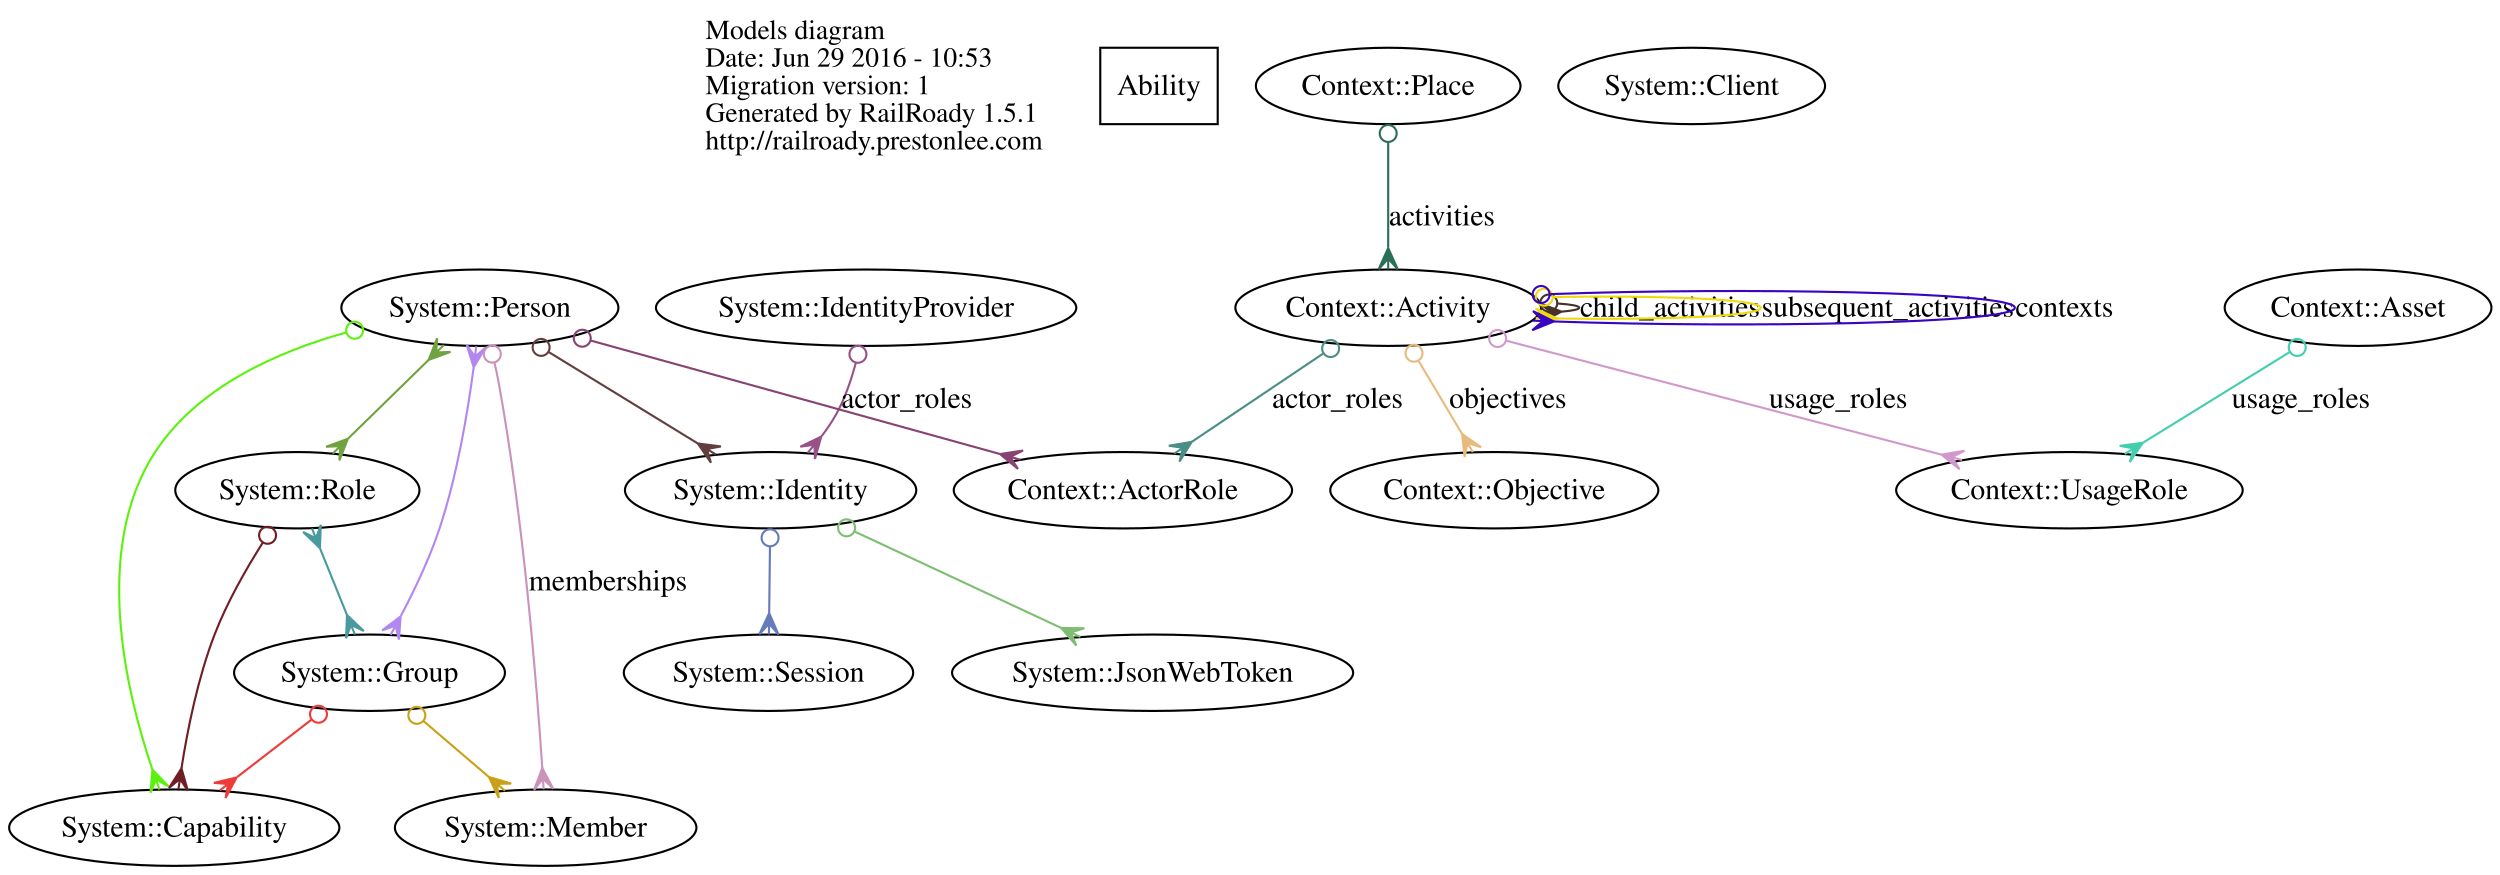
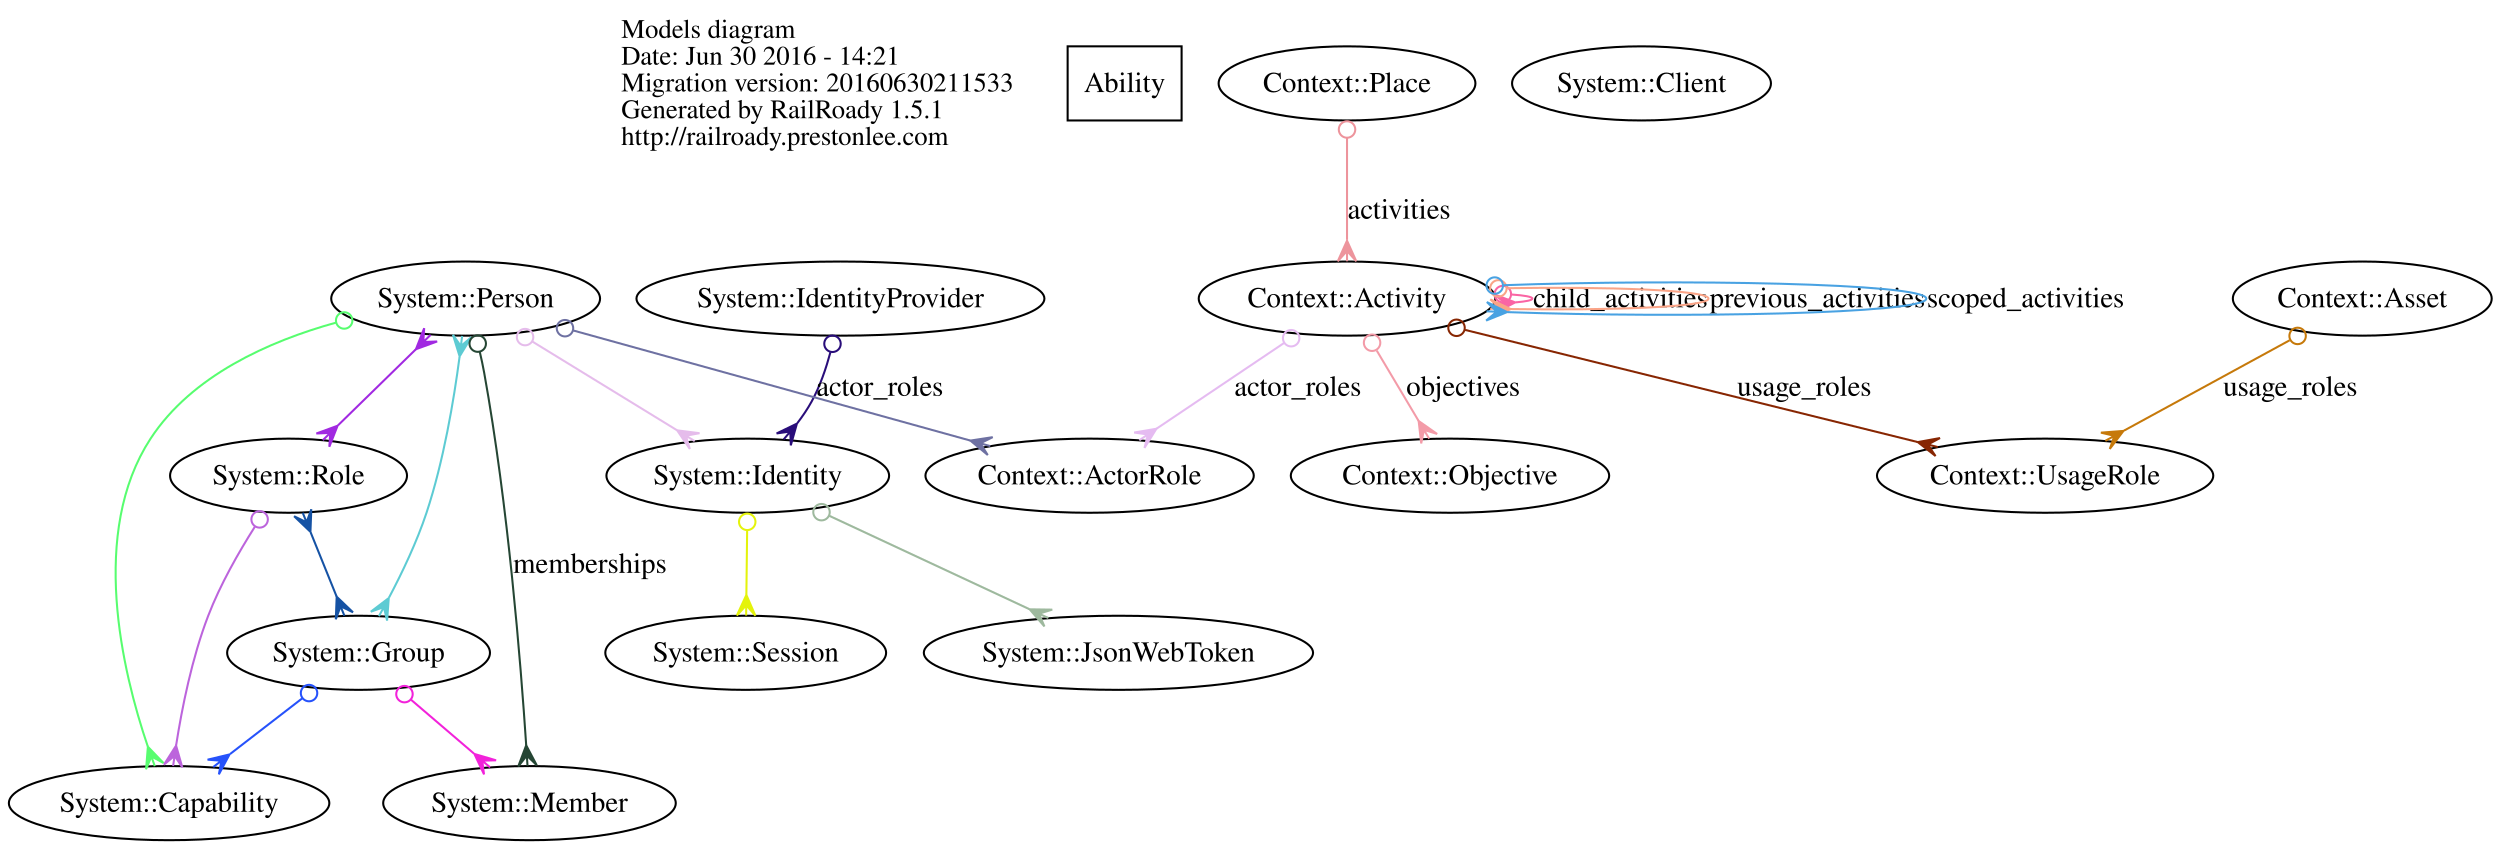
- <svg xmlns="http://www.w3.org/2000/svg" width="1178pt" height="412pt" viewBox="0.00 0.00 1177.58 412.00">
+ <svg xmlns="http://www.w3.org/2000/svg" width="1214pt" height="412pt" viewBox="0.00 0.00 1213.58 412.00">
  <g id="graph0" class="graph" transform="scale(1 1) rotate(0) translate(4 408)">
-     <polygon fill="none" stroke="none" points="-4,4 -4,-408 1173.58,-408 1173.58,4 -4,4" />
+     <polygon fill="none" stroke="none" points="-4,4 -4,-408 1209.58,-408 1209.58,4 -4,4" />
    <g id="node1" class="node">
-       <text text-anchor="start" x="328.185" y="-389.6" font-family="Times,serif" font-size="13.00">Models diagram</text>
-       <text text-anchor="start" x="328.185" y="-376.6" font-family="Times,serif" font-size="13.00">Date: Jun 29 2016 - 10:53</text>
-       <text text-anchor="start" x="328.185" y="-363.6" font-family="Times,serif" font-size="13.00">Migration version: 1</text>
-       <text text-anchor="start" x="328.185" y="-350.6" font-family="Times,serif" font-size="13.00">Generated by RailRoady 1.5.1</text>
-       <text text-anchor="start" x="328.185" y="-337.6" font-family="Times,serif" font-size="13.00">http://railroady.prestonlee.com</text>
+       <text text-anchor="start" x="297.456" y="-389.6" font-family="Times,serif" font-size="13.00">Models diagram</text>
+       <text text-anchor="start" x="297.456" y="-376.6" font-family="Times,serif" font-size="13.00">Date: Jun 30 2016 - 14:21</text>
+       <text text-anchor="start" x="297.456" y="-363.6" font-family="Times,serif" font-size="13.00">Migration version: 20160630211533</text>
+       <text text-anchor="start" x="297.456" y="-350.6" font-family="Times,serif" font-size="13.00">Generated by RailRoady 1.5.1</text>
+       <text text-anchor="start" x="297.456" y="-337.6" font-family="Times,serif" font-size="13.00">http://railroady.prestonlee.com</text>
    </g>
    <g id="node2" class="node">
      <polygon fill="none" stroke="black" points="569.575,-385.5 514.235,-385.5 514.235,-349.5 569.575,-349.5 569.575,-385.5" />
      <text text-anchor="middle" x="541.905" y="-363.3" font-family="Times,serif" font-size="14.00">Ability</text>
    </g>
    <g id="node3" class="node">
      <ellipse fill="none" stroke="black" cx="649.905" cy="-263" rx="72.013" ry="18" />
      <text text-anchor="middle" x="649.905" y="-258.8" font-family="Times,serif" font-size="14.00">Context::Activity</text>
    </g>
    <g id="edge4" class="edge">
-       <path fill="none" stroke="#463229" d="M729.87,-264.983C736.081,-264.545 739.912,-263.884 739.912,-263 739.912,-262.212 736.868,-261.601 731.809,-261.168" />
-       <ellipse fill="none" stroke="#463229" cx="725.569" cy="-265.196" rx="4" ry="4" />
-       <polygon fill="#463229" stroke="#463229" points="731.559,-261.154 721.821,-256.113 726.567,-260.88 721.574,-260.606 721.574,-260.606 721.574,-260.606 726.567,-260.88 721.328,-265.1 731.559,-261.154 731.559,-261.154" />
+       <path fill="none" stroke="#fa65a4" d="M729.87,-264.983C736.081,-264.545 739.912,-263.884 739.912,-263 739.912,-262.212 736.868,-261.601 731.809,-261.168" />
+       <ellipse fill="none" stroke="#fa65a4" cx="725.569" cy="-265.196" rx="4" ry="4" />
+       <polygon fill="#fa65a4" stroke="#fa65a4" points="731.559,-261.154 721.821,-256.113 726.567,-260.88 721.574,-260.606 721.574,-260.606 721.574,-260.606 726.567,-260.88 721.328,-265.1 731.559,-261.154 731.559,-261.154" />
      <text text-anchor="middle" x="782.678" y="-258.8" font-family="Times,serif" font-size="14.00">child_activities</text>
    </g>
    <g id="edge5" class="edge">
-       <path fill="none" stroke="#eeda0d" d="M727.678,-268.047C775.51,-268.87 825.443,-267.187 825.443,-263 825.443,-258.864 776.741,-257.172 729.458,-257.923" />
-       <ellipse fill="none" stroke="#eeda0d" cx="723.407" cy="-267.961" rx="4" ry="4" />
-       <polygon fill="#eeda0d" stroke="#eeda0d" points="729.406,-257.924 719.319,-253.621 724.407,-258.022 719.408,-258.12 719.408,-258.12 719.408,-258.12 724.407,-258.022 719.496,-262.62 729.406,-257.924 729.406,-257.924" />
-       <text text-anchor="middle" x="885.319" y="-258.8" font-family="Times,serif" font-size="14.00">subsequent_activities</text>
+       <path fill="none" stroke="#faa487" d="M727.678,-268.047C775.51,-268.87 825.443,-267.187 825.443,-263 825.443,-258.864 776.741,-257.172 729.458,-257.923" />
+       <ellipse fill="none" stroke="#faa487" cx="723.407" cy="-267.961" rx="4" ry="4" />
+       <polygon fill="#faa487" stroke="#faa487" points="729.406,-257.924 719.319,-253.621 724.407,-258.022 719.408,-258.12 719.408,-258.12 719.408,-258.12 724.407,-258.022 719.496,-262.62 729.406,-257.924 729.406,-257.924" />
+       <text text-anchor="middle" x="878.319" y="-258.8" font-family="Times,serif" font-size="14.00">previous_activities</text>
    </g>
    <g id="edge6" class="edge">
-       <path fill="none" stroke="#3804c1" d="M726.2,-269.406C815.371,-272.653 945.195,-270.517 945.195,-263 945.195,-255.536 817.195,-253.378 728.091,-256.526" />
-       <ellipse fill="none" stroke="#3804c1" cx="721.969" cy="-269.242" rx="4" ry="4" />
-       <polygon fill="#3804c1" stroke="#3804c1" points="727.965,-256.531 717.8,-252.417 722.969,-256.722 717.972,-256.914 717.972,-256.914 717.972,-256.914 722.969,-256.722 718.145,-261.41 727.965,-256.531 727.965,-256.531" />
-       <text text-anchor="middle" x="968.523" y="-258.8" font-family="Times,serif" font-size="14.00">contexts</text>
+       <path fill="none" stroke="#49a2e2" d="M725.742,-269.492C810.729,-272.614 931.195,-270.45 931.195,-263 931.195,-255.61 812.664,-253.421 727.805,-256.433" />
+       <ellipse fill="none" stroke="#49a2e2" cx="721.631" cy="-269.33" rx="4" ry="4" />
+       <polygon fill="#49a2e2" stroke="#49a2e2" points="727.626,-256.44 717.46,-252.33 722.63,-256.633 717.634,-256.827 717.634,-256.827 717.634,-256.827 722.63,-256.633 717.808,-261.323 727.626,-256.44 727.626,-256.44" />
+       <text text-anchor="middle" x="979.402" y="-258.8" font-family="Times,serif" font-size="14.00">scoped_activities</text>
    </g>
    <g id="node4" class="node">
      <ellipse fill="none" stroke="black" cx="524.905" cy="-177" rx="79.723" ry="18" />
      <text text-anchor="middle" x="524.905" y="-172.8" font-family="Times,serif" font-size="14.00">Context::ActorRole</text>
    </g>
    <g id="edge1" class="edge">
-       <path fill="none" stroke="#498f87" d="M619.34,-241.46C600.578,-228.852 576.566,-212.716 557.45,-199.87" />
-       <ellipse fill="none" stroke="#498f87" cx="622.78" cy="-243.771" rx="4" ry="4" />
-       <polygon fill="#498f87" stroke="#498f87" points="557.348,-199.802 551.558,-190.489 553.198,-197.013 549.048,-194.224 549.048,-194.224 549.048,-194.224 553.198,-197.013 546.538,-197.959 557.348,-199.802 557.348,-199.802" />
+       <path fill="none" stroke="#e5bbf1" d="M619.34,-241.46C600.578,-228.852 576.566,-212.716 557.45,-199.87" />
+       <ellipse fill="none" stroke="#e5bbf1" cx="622.78" cy="-243.771" rx="4" ry="4" />
+       <polygon fill="#e5bbf1" stroke="#e5bbf1" points="557.348,-199.802 551.558,-190.489 553.198,-197.013 549.048,-194.224 549.048,-194.224 549.048,-194.224 553.198,-197.013 546.538,-197.959 557.348,-199.802 557.348,-199.802" />
      <text text-anchor="middle" x="626.002" y="-215.8" font-family="Times,serif" font-size="14.00">actor_roles</text>
    </g>
    <g id="node6" class="node">
      <ellipse fill="none" stroke="black" cx="699.905" cy="-177" rx="77.3" ry="18" />
      <text text-anchor="middle" x="699.905" y="-172.8" font-family="Times,serif" font-size="14.00">Context::Objective</text>
    </g>
    <g id="edge3" class="edge">
-       <path fill="none" stroke="#e7bb7e" d="M664.336,-237.756C670.708,-227.052 678.202,-214.462 684.664,-203.606" />
-       <ellipse fill="none" stroke="#e7bb7e" cx="662.069" cy="-241.564" rx="4" ry="4" />
-       <polygon fill="#e7bb7e" stroke="#e7bb7e" points="684.687,-203.566 693.669,-197.275 687.245,-199.27 689.802,-194.973 689.802,-194.973 689.802,-194.973 687.245,-199.27 685.935,-192.672 684.687,-203.566 684.687,-203.566" />
+       <path fill="none" stroke="#f39ba8" d="M664.336,-237.756C670.708,-227.052 678.202,-214.462 684.664,-203.606" />
+       <ellipse fill="none" stroke="#f39ba8" cx="662.069" cy="-241.564" rx="4" ry="4" />
+       <polygon fill="#f39ba8" stroke="#f39ba8" points="684.687,-203.566 693.669,-197.275 687.245,-199.27 689.802,-194.973 689.802,-194.973 689.802,-194.973 687.245,-199.27 685.935,-192.672 684.687,-203.566 684.687,-203.566" />
      <text text-anchor="middle" x="706.285" y="-215.8" font-family="Times,serif" font-size="14.00">objectives</text>
    </g>
    <g id="node8" class="node">
-       <ellipse fill="none" stroke="black" cx="970.905" cy="-177" rx="81.653" ry="18" />
-       <text text-anchor="middle" x="970.905" y="-172.8" font-family="Times,serif" font-size="14.00">Context::UsageRole</text>
+       <ellipse fill="none" stroke="black" cx="988.905" cy="-177" rx="81.653" ry="18" />
+       <text text-anchor="middle" x="988.905" y="-172.8" font-family="Times,serif" font-size="14.00">Context::UsageRole</text>
    </g>
    <g id="edge2" class="edge">
-       <path fill="none" stroke="#d199cb" d="M705.542,-247.441C762.717,-232.479 851.467,-209.255 910.37,-193.841" />
-       <ellipse fill="none" stroke="#d199cb" cx="701.485" cy="-248.502" rx="4" ry="4" />
-       <polygon fill="#d199cb" stroke="#d199cb" points="910.607,-193.779 921.42,-195.601 915.444,-192.513 920.281,-191.247 920.281,-191.247 920.281,-191.247 915.444,-192.513 919.142,-186.894 910.607,-193.779 910.607,-193.779" />
-       <text text-anchor="middle" x="861.95" y="-215.8" font-family="Times,serif" font-size="14.00">usage_roles</text>
+       <path fill="none" stroke="#872602" d="M707.221,-247.798C768.199,-232.688 864.334,-208.867 927.007,-193.338" />
+       <ellipse fill="none" stroke="#872602" cx="703.081" cy="-248.824" rx="4" ry="4" />
+       <polygon fill="#872602" stroke="#872602" points="927.061,-193.324 937.85,-195.287 931.914,-192.122 936.768,-190.919 936.768,-190.919 936.768,-190.919 931.914,-192.122 935.685,-186.551 927.061,-193.324 927.061,-193.324" />
+       <text text-anchor="middle" x="871.95" y="-215.8" font-family="Times,serif" font-size="14.00">usage_roles</text>
    </g>
    <g id="node5" class="node">
-       <ellipse fill="none" stroke="black" cx="1106.91" cy="-263" rx="62.851" ry="18" />
-       <text text-anchor="middle" x="1106.91" y="-258.8" font-family="Times,serif" font-size="14.00">Context::Asset</text>
+       <ellipse fill="none" stroke="black" cx="1142.91" cy="-263" rx="62.851" ry="18" />
+       <text text-anchor="middle" x="1142.91" y="-258.8" font-family="Times,serif" font-size="14.00">Context::Asset</text>
    </g>
    <g id="edge7" class="edge">
-       <path fill="none" stroke="#43ceae" d="M1074.56,-242.023C1053.81,-229.204 1026.87,-212.569 1005.66,-199.468" />
-       <ellipse fill="none" stroke="#43ceae" cx="1078.24" cy="-244.295" rx="4" ry="4" />
-       <polygon fill="#43ceae" stroke="#43ceae" points="1005.47,-199.346 999.322,-190.263 1001.21,-196.719 996.958,-194.091 996.958,-194.091 996.958,-194.091 1001.21,-196.719 994.593,-197.92 1005.47,-199.346 1005.47,-199.346" />
-       <text text-anchor="middle" x="1079.95" y="-215.8" font-family="Times,serif" font-size="14.00">usage_roles</text>
+       <path fill="none" stroke="#c6790a" d="M1107.66,-242.774C1083.64,-229.675 1051.86,-212.34 1027.22,-198.899" />
+       <ellipse fill="none" stroke="#c6790a" cx="1111.51" cy="-244.873" rx="4" ry="4" />
+       <polygon fill="#c6790a" stroke="#c6790a" points="1026.94,-198.744 1020.31,-190.005 1022.55,-196.35 1018.16,-193.956 1018.16,-193.956 1018.16,-193.956 1022.55,-196.35 1016,-197.906 1026.94,-198.744 1026.94,-198.744" />
+       <text text-anchor="middle" x="1107.95" y="-215.8" font-family="Times,serif" font-size="14.00">usage_roles</text>
    </g>
    <g id="node7" class="node">
      <ellipse fill="none" stroke="black" cx="649.905" cy="-367.5" rx="62.349" ry="18" />
      <text text-anchor="middle" x="649.905" y="-363.3" font-family="Times,serif" font-size="14.00">Context::Place</text>
    </g>
    <g id="edge8" class="edge">
-       <path fill="none" stroke="#2b6f57" d="M649.905,-341.017C649.905,-325.986 649.905,-306.959 649.905,-291.577" />
-       <ellipse fill="none" stroke="#2b6f57" cx="649.905" cy="-345.112" rx="4" ry="4" />
-       <polygon fill="#2b6f57" stroke="#2b6f57" points="649.905,-291.131 654.405,-281.131 649.905,-286.131 649.905,-281.131 649.905,-281.131 649.905,-281.131 649.905,-286.131 645.405,-281.131 649.905,-291.131 649.905,-291.131" />
+       <path fill="none" stroke="#ed949c" d="M649.905,-341.017C649.905,-325.986 649.905,-306.959 649.905,-291.577" />
+       <ellipse fill="none" stroke="#ed949c" cx="649.905" cy="-345.112" rx="4" ry="4" />
+       <polygon fill="#ed949c" stroke="#ed949c" points="649.905,-291.131 654.405,-281.131 649.905,-286.131 649.905,-281.131 649.905,-281.131 649.905,-281.131 649.905,-286.131 645.405,-281.131 649.905,-291.131 649.905,-291.131" />
      <text text-anchor="middle" x="675.174" y="-301.8" font-family="Times,serif" font-size="14.00">activities</text>
    </g>
    <g id="node9" class="node">
      <ellipse fill="none" stroke="black" cx="77.905" cy="-18" rx="77.811" ry="18" />
      <text text-anchor="middle" x="77.905" y="-13.8" font-family="Times,serif" font-size="14.00">System::Capability</text>
    </g>
    <g id="node10" class="node">
      <ellipse fill="none" stroke="black" cx="792.905" cy="-367.5" rx="62.86" ry="18" />
      <text text-anchor="middle" x="792.905" y="-363.3" font-family="Times,serif" font-size="14.00">System::Client</text>
    </g>
    <g id="node11" class="node">
      <ellipse fill="none" stroke="black" cx="169.905" cy="-91" rx="63.82" ry="18" />
      <text text-anchor="middle" x="169.905" y="-86.8" font-family="Times,serif" font-size="14.00">System::Group</text>
    </g>
    <g id="edge11" class="edge">
-       <path fill="none" stroke="#ed3b39" d="M142.496,-68.847C131.495,-60.357 118.789,-50.551 107.572,-41.895" />
-       <ellipse fill="none" stroke="#ed3b39" cx="145.862" cy="-71.445" rx="4" ry="4" />
-       <polygon fill="#ed3b39" stroke="#ed3b39" points="107.254,-41.65 102.087,-31.977 103.296,-38.595 99.337,-35.54 99.337,-35.54 99.337,-35.54 103.296,-38.595 96.588,-39.102 107.254,-41.65 107.254,-41.65" />
+       <path fill="none" stroke="#2652fb" d="M142.496,-68.847C131.495,-60.357 118.789,-50.551 107.572,-41.895" />
+       <ellipse fill="none" stroke="#2652fb" cx="145.862" cy="-71.445" rx="4" ry="4" />
+       <polygon fill="#2652fb" stroke="#2652fb" points="107.254,-41.65 102.087,-31.977 103.296,-38.595 99.337,-35.54 99.337,-35.54 99.337,-35.54 103.296,-38.595 96.588,-39.102 107.254,-41.65 107.254,-41.65" />
    </g>
    <g id="node15" class="node">
      <ellipse fill="none" stroke="black" cx="252.905" cy="-18" rx="71.044" ry="18" />
      <text text-anchor="middle" x="252.905" y="-13.8" font-family="Times,serif" font-size="14.00">System::Member</text>
    </g>
    <g id="edge9" class="edge">
-       <path fill="none" stroke="#c9a118" d="M195.389,-68.201C205.049,-59.937 216.077,-50.504 225.875,-42.122" />
-       <ellipse fill="none" stroke="#c9a118" cx="192.195" cy="-70.933" rx="4" ry="4" />
-       <polygon fill="#c9a118" stroke="#c9a118" points="226.16,-41.878 236.684,-38.798 229.96,-38.628 233.759,-35.378 233.759,-35.378 233.759,-35.378 229.96,-38.628 230.834,-31.958 226.16,-41.878 226.16,-41.878" />
+       <path fill="none" stroke="#f222da" d="M195.389,-68.201C205.049,-59.937 216.077,-50.504 225.875,-42.122" />
+       <ellipse fill="none" stroke="#f222da" cx="192.195" cy="-70.933" rx="4" ry="4" />
+       <polygon fill="#f222da" stroke="#f222da" points="226.16,-41.878 236.684,-38.798 229.96,-38.628 233.759,-35.378 233.759,-35.378 233.759,-35.378 229.96,-38.628 230.834,-31.958 226.16,-41.878 226.16,-41.878" />
    </g>
    <g id="node16" class="node">
      <ellipse fill="none" stroke="black" cx="221.905" cy="-263" rx="65.274" ry="18" />
      <text text-anchor="middle" x="221.905" y="-258.8" font-family="Times,serif" font-size="14.00">System::Person</text>
    </g>
    <g id="edge10" class="edge">
-       <path fill="none" stroke="#b287ef" d="M184.739,-117.891C191.151,-130.04 198.238,-144.918 202.905,-159 211.187,-183.987 216.178,-213.652 218.952,-234.713" />
-       <polygon fill="#b287ef" stroke="#b287ef" points="184.574,-117.587 183.756,-106.652 182.188,-113.193 179.801,-108.8 179.801,-108.8 179.801,-108.8 182.188,-113.193 175.847,-110.948 184.574,-117.587 184.574,-117.587" />
-       <polygon fill="#b287ef" stroke="#b287ef" points="218.981,-234.948 215.74,-245.424 219.593,-239.91 220.206,-244.872 220.206,-244.872 220.206,-244.872 219.593,-239.91 224.672,-244.321 218.981,-234.948 218.981,-234.948" />
+       <path fill="none" stroke="#5dcbd3" d="M184.739,-117.891C191.151,-130.04 198.238,-144.918 202.905,-159 211.187,-183.987 216.178,-213.652 218.952,-234.713" />
+       <polygon fill="#5dcbd3" stroke="#5dcbd3" points="184.574,-117.587 183.756,-106.652 182.188,-113.193 179.801,-108.8 179.801,-108.8 179.801,-108.8 182.188,-113.193 175.847,-110.948 184.574,-117.587 184.574,-117.587" />
+       <polygon fill="#5dcbd3" stroke="#5dcbd3" points="218.981,-234.948 215.74,-245.424 219.593,-239.91 220.206,-244.872 220.206,-244.872 220.206,-244.872 219.593,-239.91 224.672,-244.321 218.981,-234.948 218.981,-234.948" />
    </g>
    <g id="node12" class="node">
      <ellipse fill="none" stroke="black" cx="358.905" cy="-177" rx="68.639" ry="18" />
      <text text-anchor="middle" x="358.905" y="-172.8" font-family="Times,serif" font-size="14.00">System::Identity</text>
    </g>
    <g id="node14" class="node">
      <ellipse fill="none" stroke="black" cx="538.905" cy="-91" rx="94.51" ry="18" />
      <text text-anchor="middle" x="538.905" y="-86.8" font-family="Times,serif" font-size="14.00">System::JsonWebToken</text>
    </g>
    <g id="edge13" class="edge">
-       <path fill="none" stroke="#7dbe72" d="M398.49,-157.527C427.219,-144.12 466.067,-125.991 495.618,-112.201" />
-       <ellipse fill="none" stroke="#7dbe72" cx="394.71" cy="-159.291" rx="4" ry="4" />
-       <polygon fill="#7dbe72" stroke="#7dbe72" points="495.8,-112.116 506.765,-111.965 500.331,-110.001 504.862,-107.887 504.862,-107.887 504.862,-107.887 500.331,-110.001 502.959,-103.809 495.8,-112.116 495.8,-112.116" />
+       <path fill="none" stroke="#9eb99e" d="M398.49,-157.527C427.219,-144.12 466.067,-125.991 495.618,-112.201" />
+       <ellipse fill="none" stroke="#9eb99e" cx="394.71" cy="-159.291" rx="4" ry="4" />
+       <polygon fill="#9eb99e" stroke="#9eb99e" points="495.8,-112.116 506.765,-111.965 500.331,-110.001 504.862,-107.887 504.862,-107.887 504.862,-107.887 500.331,-110.001 502.959,-103.809 495.8,-112.116 495.8,-112.116" />
    </g>
    <g id="node18" class="node">
      <ellipse fill="none" stroke="black" cx="357.905" cy="-91" rx="68.181" ry="18" />
      <text text-anchor="middle" x="357.905" y="-86.8" font-family="Times,serif" font-size="14.00">System::Session</text>
    </g>
    <g id="edge12" class="edge">
-       <path fill="none" stroke="#657bba" d="M358.599,-150.257C358.482,-140.441 358.348,-129.226 358.23,-119.273" />
-       <ellipse fill="none" stroke="#657bba" cx="358.65" cy="-154.595" rx="4" ry="4" />
-       <polygon fill="#657bba" stroke="#657bba" points="358.228,-119.094 362.608,-109.042 358.168,-114.095 358.109,-109.095 358.109,-109.095 358.109,-109.095 358.168,-114.095 353.609,-109.149 358.228,-119.094 358.228,-119.094" />
+       <path fill="none" stroke="#e4f30b" d="M358.599,-150.257C358.482,-140.441 358.348,-129.226 358.23,-119.273" />
+       <ellipse fill="none" stroke="#e4f30b" cx="358.65" cy="-154.595" rx="4" ry="4" />
+       <polygon fill="#e4f30b" stroke="#e4f30b" points="358.228,-119.094 362.608,-109.042 358.168,-114.095 358.109,-109.095 358.109,-109.095 358.109,-109.095 358.168,-114.095 353.609,-109.149 358.228,-119.094 358.228,-119.094" />
    </g>
    <g id="node13" class="node">
      <ellipse fill="none" stroke="black" cx="403.905" cy="-263" rx="99.05" ry="18" />
      <text text-anchor="middle" x="403.905" y="-258.8" font-family="Times,serif" font-size="14.00">System::IdentityProvider</text>
    </g>
    <g id="edge14" class="edge">
-       <path fill="none" stroke="#985288" d="M399.053,-236.98C396.916,-229.017 393.947,-220.37 389.905,-213 387.942,-209.419 385.553,-205.894 382.981,-202.541" />
-       <ellipse fill="none" stroke="#985288" cx="400.045" cy="-241.06" rx="4" ry="4" />
-       <polygon fill="#985288" stroke="#985288" points="382.773,-202.292 379.801,-191.737 379.562,-198.459 376.351,-194.626 376.351,-194.626 376.351,-194.626 379.562,-198.459 372.902,-197.516 382.773,-202.292 382.773,-202.292" />
+       <path fill="none" stroke="#290d7a" d="M399.053,-236.98C396.916,-229.017 393.947,-220.37 389.905,-213 387.942,-209.419 385.553,-205.894 382.981,-202.541" />
+       <ellipse fill="none" stroke="#290d7a" cx="400.045" cy="-241.06" rx="4" ry="4" />
+       <polygon fill="#290d7a" stroke="#290d7a" points="382.773,-202.292 379.801,-191.737 379.562,-198.459 376.351,-194.626 376.351,-194.626 376.351,-194.626 379.562,-198.459 372.902,-197.516 382.773,-202.292 382.773,-202.292" />
    </g>
    <g id="edge19" class="edge">
-       <path fill="none" stroke="#874372" d="M274.09,-247.533C327.775,-232.65 411.204,-209.521 466.92,-194.075" />
-       <ellipse fill="none" stroke="#874372" cx="270.143" cy="-248.627" rx="4" ry="4" />
-       <polygon fill="#874372" stroke="#874372" points="467.007,-194.051 477.846,-195.716 471.826,-192.715 476.644,-191.379 476.644,-191.379 476.644,-191.379 471.826,-192.715 475.442,-187.043 467.007,-194.051 467.007,-194.051" />
+       <path fill="none" stroke="#6e71a2" d="M274.09,-247.533C327.775,-232.65 411.204,-209.521 466.92,-194.075" />
+       <ellipse fill="none" stroke="#6e71a2" cx="270.143" cy="-248.627" rx="4" ry="4" />
+       <polygon fill="#6e71a2" stroke="#6e71a2" points="467.007,-194.051 477.846,-195.716 471.826,-192.715 476.644,-191.379 476.644,-191.379 476.644,-191.379 471.826,-192.715 475.442,-187.043 467.007,-194.051 467.007,-194.051" />
      <text text-anchor="middle" x="423.002" y="-215.8" font-family="Times,serif" font-size="14.00">actor_roles</text>
    </g>
    <g id="edge16" class="edge">
-       <path fill="none" stroke="#5df20e" d="M159.006,-251.353C126.219,-242.265 88.884,-225.559 68.905,-195 39.141,-149.472 55.058,-82.296 67.563,-45.498" />
-       <ellipse fill="none" stroke="#5df20e" cx="162.924" cy="-252.38" rx="4" ry="4" />
-       <polygon fill="#5df20e" stroke="#5df20e" points="67.602,-45.388 75.198,-37.479 69.28,-40.678 70.959,-35.968 70.959,-35.968 70.959,-35.968 69.28,-40.678 66.72,-34.458 67.602,-45.388 67.602,-45.388" />
+       <path fill="none" stroke="#57fd6f" d="M159.006,-251.353C126.219,-242.265 88.884,-225.559 68.905,-195 39.141,-149.472 55.058,-82.296 67.563,-45.498" />
+       <ellipse fill="none" stroke="#57fd6f" cx="162.924" cy="-252.38" rx="4" ry="4" />
+       <polygon fill="#57fd6f" stroke="#57fd6f" points="67.602,-45.388 75.198,-37.479 69.28,-40.678 70.959,-35.968 70.959,-35.968 70.959,-35.968 69.28,-40.678 66.72,-34.458 67.602,-45.388 67.602,-45.388" />
    </g>
    <g id="edge18" class="edge">
-       <path fill="none" stroke="#633e3f" d="M254.224,-242.184C275.396,-229.203 303.035,-212.256 324.596,-199.036" />
-       <ellipse fill="none" stroke="#633e3f" cx="250.763" cy="-244.306" rx="4" ry="4" />
-       <polygon fill="#633e3f" stroke="#633e3f" points="324.604,-199.032 335.481,-197.641 328.867,-196.418 333.129,-193.804 333.129,-193.804 333.129,-193.804 328.867,-196.418 330.777,-189.968 324.604,-199.032 324.604,-199.032" />
+       <path fill="none" stroke="#e5bceb" d="M254.224,-242.184C275.396,-229.203 303.035,-212.256 324.596,-199.036" />
+       <ellipse fill="none" stroke="#e5bceb" cx="250.763" cy="-244.306" rx="4" ry="4" />
+       <polygon fill="#e5bceb" stroke="#e5bceb" points="324.604,-199.032 335.481,-197.641 328.867,-196.418 333.129,-193.804 333.129,-193.804 333.129,-193.804 328.867,-196.418 330.777,-189.968 324.604,-199.032 324.604,-199.032" />
    </g>
    <g id="edge15" class="edge">
-       <path fill="none" stroke="#c993ba" d="M228.749,-237.243C229.555,-233.819 230.304,-230.334 230.905,-227 242.513,-162.677 248.674,-85.978 251.309,-46.106" />
-       <ellipse fill="none" stroke="#c993ba" cx="227.775" cy="-241.14" rx="4" ry="4" />
-       <polygon fill="#c993ba" stroke="#c993ba" points="251.31,-46.085 256.437,-36.392 251.628,-41.095 251.946,-36.105 251.946,-36.105 251.946,-36.105 251.628,-41.095 247.455,-35.819 251.31,-46.085 251.31,-46.085" />
+       <path fill="none" stroke="#254634" d="M228.749,-237.243C229.555,-233.819 230.304,-230.334 230.905,-227 242.513,-162.677 248.674,-85.978 251.309,-46.106" />
+       <ellipse fill="none" stroke="#254634" cx="227.775" cy="-241.14" rx="4" ry="4" />
+       <polygon fill="#254634" stroke="#254634" points="251.31,-46.085 256.437,-36.392 251.628,-41.095 251.946,-36.105 251.946,-36.105 251.946,-36.105 251.628,-41.095 247.455,-35.819 251.31,-46.085 251.31,-46.085" />
      <text text-anchor="middle" x="282.233" y="-129.8" font-family="Times,serif" font-size="14.00">memberships</text>
    </g>
    <g id="node17" class="node">
      <ellipse fill="none" stroke="black" cx="135.905" cy="-177" rx="57.532" ry="18" />
      <text text-anchor="middle" x="135.905" y="-172.8" font-family="Times,serif" font-size="14.00">System::Role</text>
    </g>
    <g id="edge17" class="edge">
-       <path fill="none" stroke="#70a340" d="M197.745,-238.402C185.924,-226.855 171.735,-212.996 159.931,-201.467" />
-       <polygon fill="#70a340" stroke="#70a340" points="197.761,-238.417 201.77,-248.624 201.338,-241.911 204.914,-245.404 204.914,-245.404 204.914,-245.404 201.338,-241.911 208.059,-242.185 197.761,-238.417 197.761,-238.417" />
-       <polygon fill="#70a340" stroke="#70a340" points="159.722,-201.263 155.713,-191.056 156.145,-197.769 152.568,-194.275 152.568,-194.275 152.568,-194.275 156.145,-197.769 149.424,-197.495 159.722,-201.263 159.722,-201.263" />
+       <path fill="none" stroke="#a129e1" d="M197.745,-238.402C185.924,-226.855 171.735,-212.996 159.931,-201.467" />
+       <polygon fill="#a129e1" stroke="#a129e1" points="197.761,-238.417 201.77,-248.624 201.338,-241.911 204.914,-245.404 204.914,-245.404 204.914,-245.404 201.338,-241.911 208.059,-242.185 197.761,-238.417 197.761,-238.417" />
+       <polygon fill="#a129e1" stroke="#a129e1" points="159.722,-201.263 155.713,-191.056 156.145,-197.769 152.568,-194.275 152.568,-194.275 152.568,-194.275 156.145,-197.769 149.424,-197.495 159.722,-201.263 159.722,-201.263" />
    </g>
    <g id="edge20" class="edge">
-       <path fill="none" stroke="#701e25" d="M119.567,-152.241C111.698,-139.833 102.728,-124.119 96.905,-109 89.037,-88.57 84.147,-64.21 81.302,-45.99" />
-       <ellipse fill="none" stroke="#701e25" cx="121.864" cy="-155.779" rx="4" ry="4" />
-       <polygon fill="#701e25" stroke="#701e25" points="81.296,-45.943 84.31,-35.399 80.576,-40.995 79.856,-36.047 79.856,-36.047 79.856,-36.047 80.576,-40.995 75.403,-36.694 81.296,-45.943 81.296,-45.943" />
+       <path fill="none" stroke="#bc64dc" d="M119.567,-152.241C111.698,-139.833 102.728,-124.119 96.905,-109 89.037,-88.57 84.147,-64.21 81.302,-45.99" />
+       <ellipse fill="none" stroke="#bc64dc" cx="121.864" cy="-155.779" rx="4" ry="4" />
+       <polygon fill="#bc64dc" stroke="#bc64dc" points="81.296,-45.943 84.31,-35.399 80.576,-40.995 79.856,-36.047 79.856,-36.047 79.856,-36.047 80.576,-40.995 75.403,-36.694 81.296,-45.943 81.296,-45.943" />
    </g>
    <g id="edge21" class="edge">
-       <path fill="none" stroke="#4a999e" d="M146.654,-149.445C150.674,-139.513 155.235,-128.243 159.247,-118.332" />
-       <polygon fill="#4a999e" stroke="#4a999e" points="146.538,-149.732 138.614,-157.313 144.662,-154.367 142.786,-159.001 142.786,-159.001 142.786,-159.001 144.662,-154.367 146.957,-160.69 146.538,-149.732 146.538,-149.732" />
-       <polygon fill="#4a999e" stroke="#4a999e" points="159.283,-118.243 167.206,-110.662 161.159,-113.608 163.035,-108.973 163.035,-108.973 163.035,-108.973 161.159,-113.608 158.864,-107.285 159.283,-118.243 159.283,-118.243" />
+       <path fill="none" stroke="#1552a4" d="M146.654,-149.445C150.674,-139.513 155.235,-128.243 159.247,-118.332" />
+       <polygon fill="#1552a4" stroke="#1552a4" points="146.538,-149.732 138.614,-157.313 144.662,-154.367 142.786,-159.001 142.786,-159.001 142.786,-159.001 144.662,-154.367 146.957,-160.69 146.538,-149.732 146.538,-149.732" />
+       <polygon fill="#1552a4" stroke="#1552a4" points="159.283,-118.243 167.206,-110.662 161.159,-113.608 163.035,-108.973 163.035,-108.973 163.035,-108.973 161.159,-113.608 158.864,-107.285 159.283,-118.243 159.283,-118.243" />
    </g>
  </g>
</svg>
